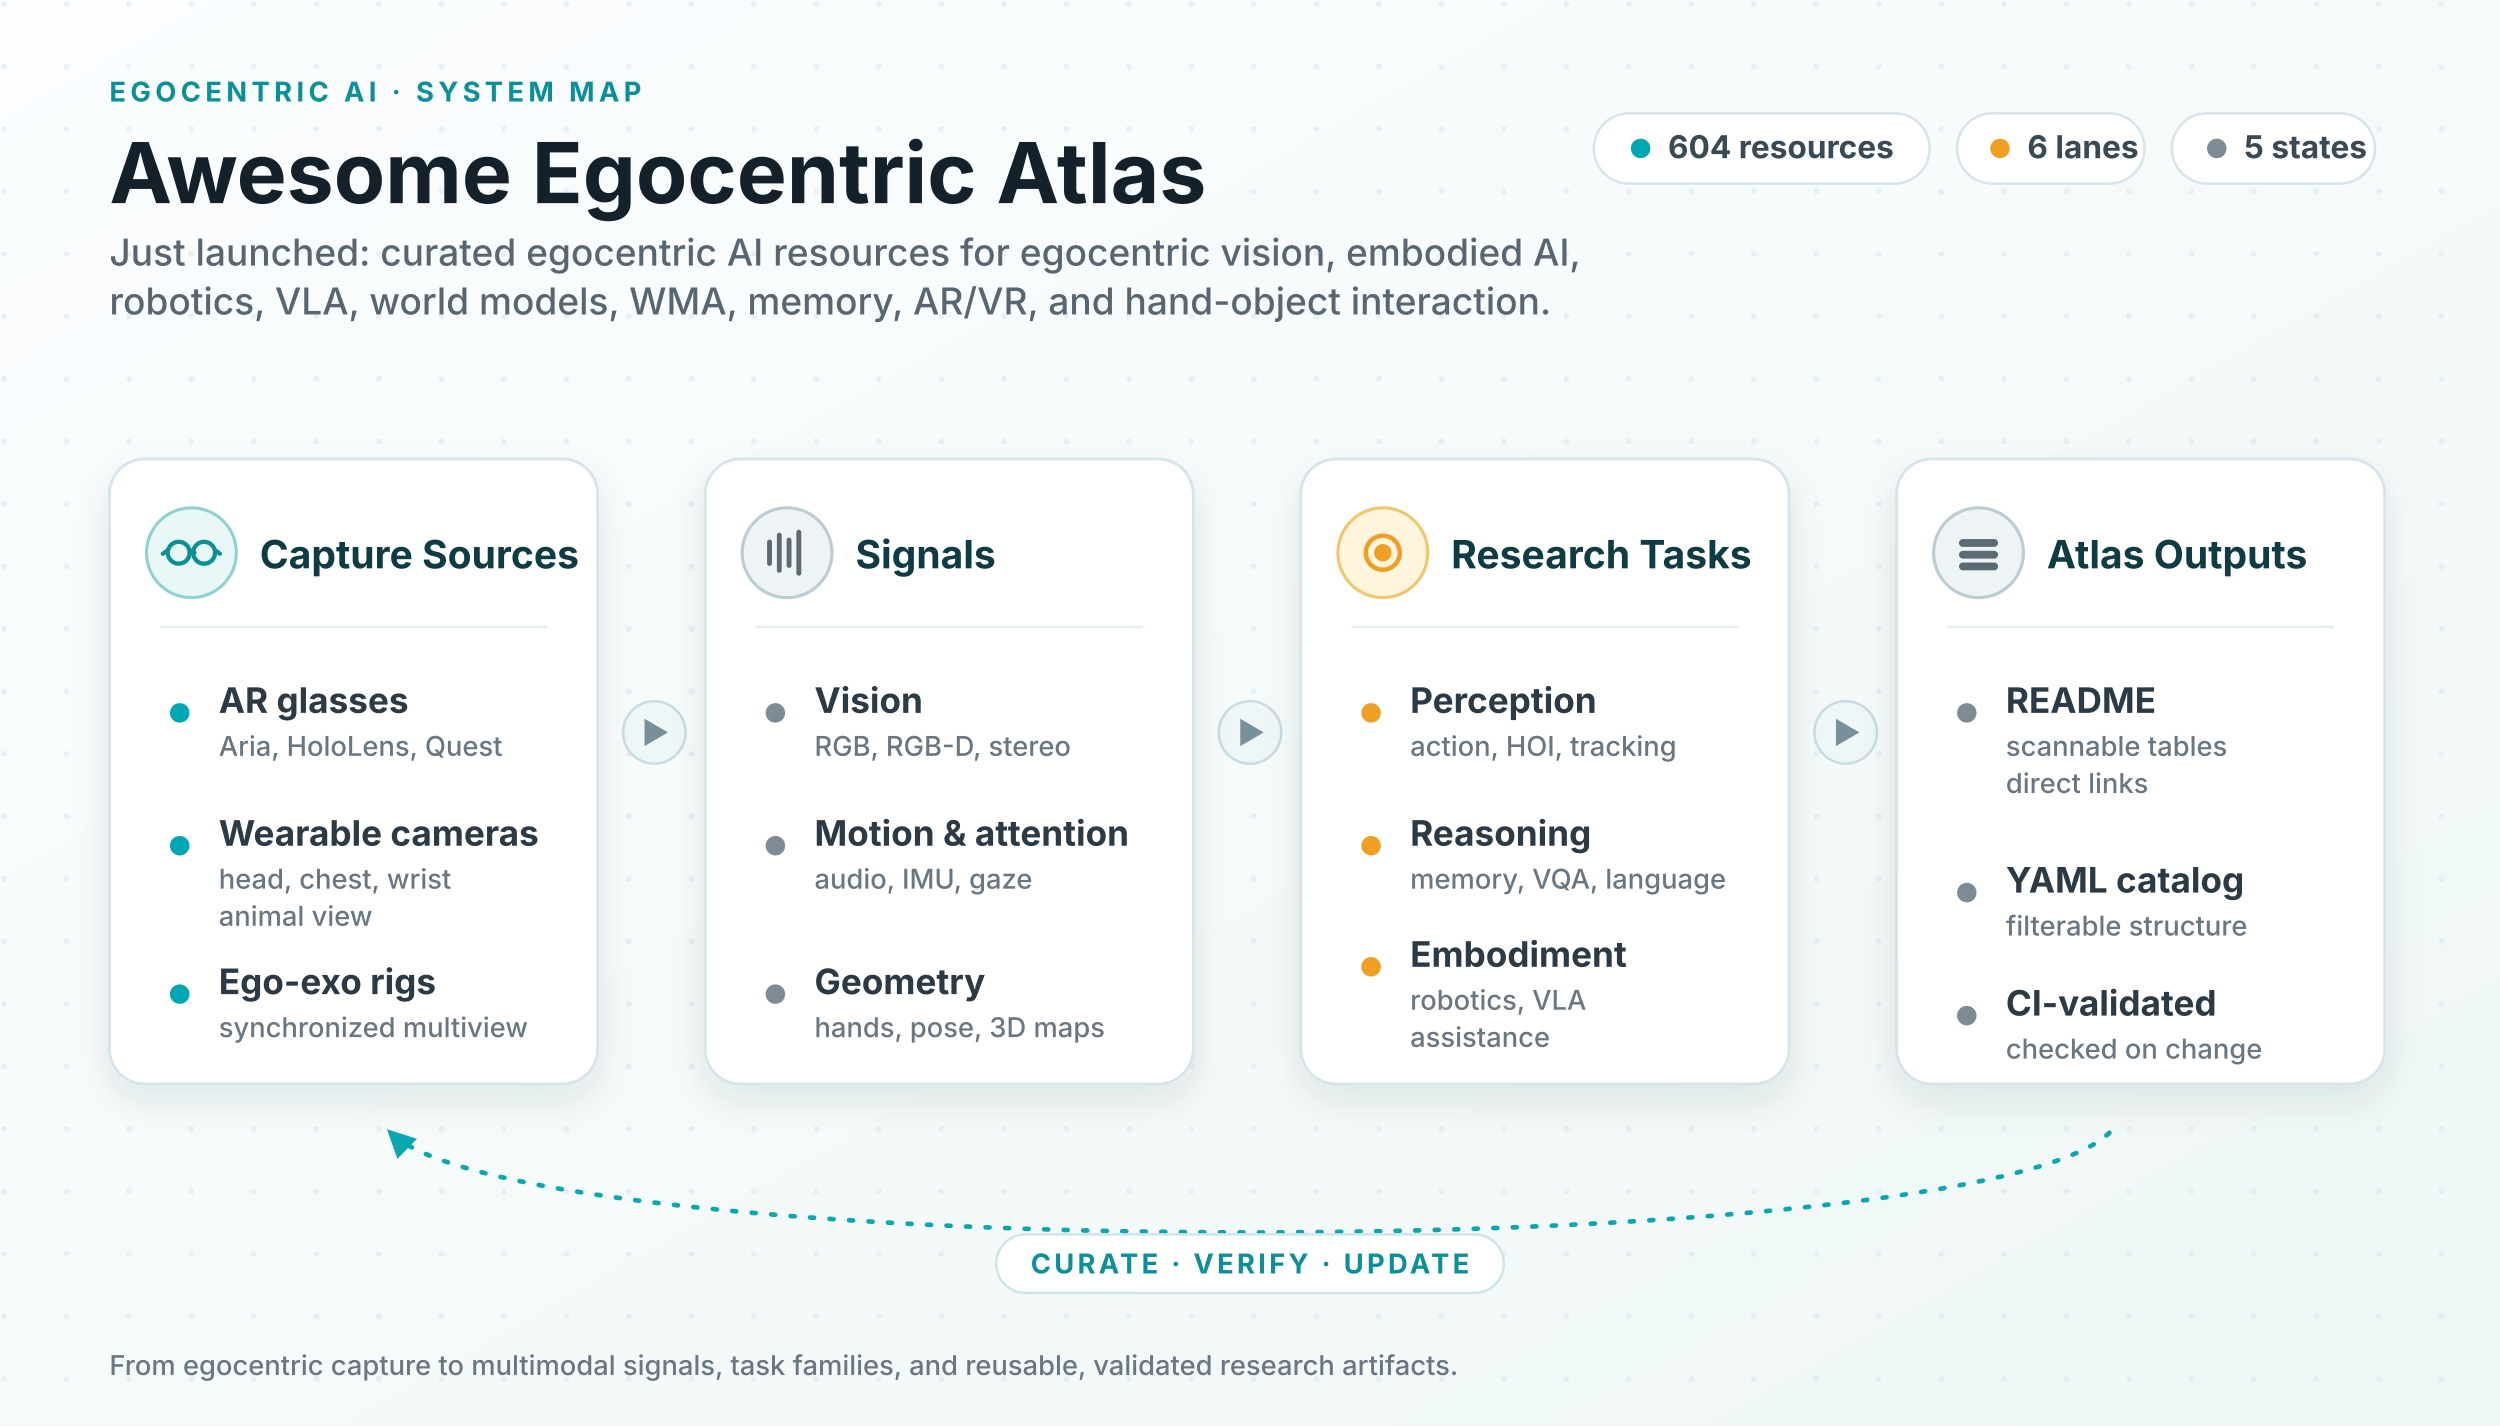
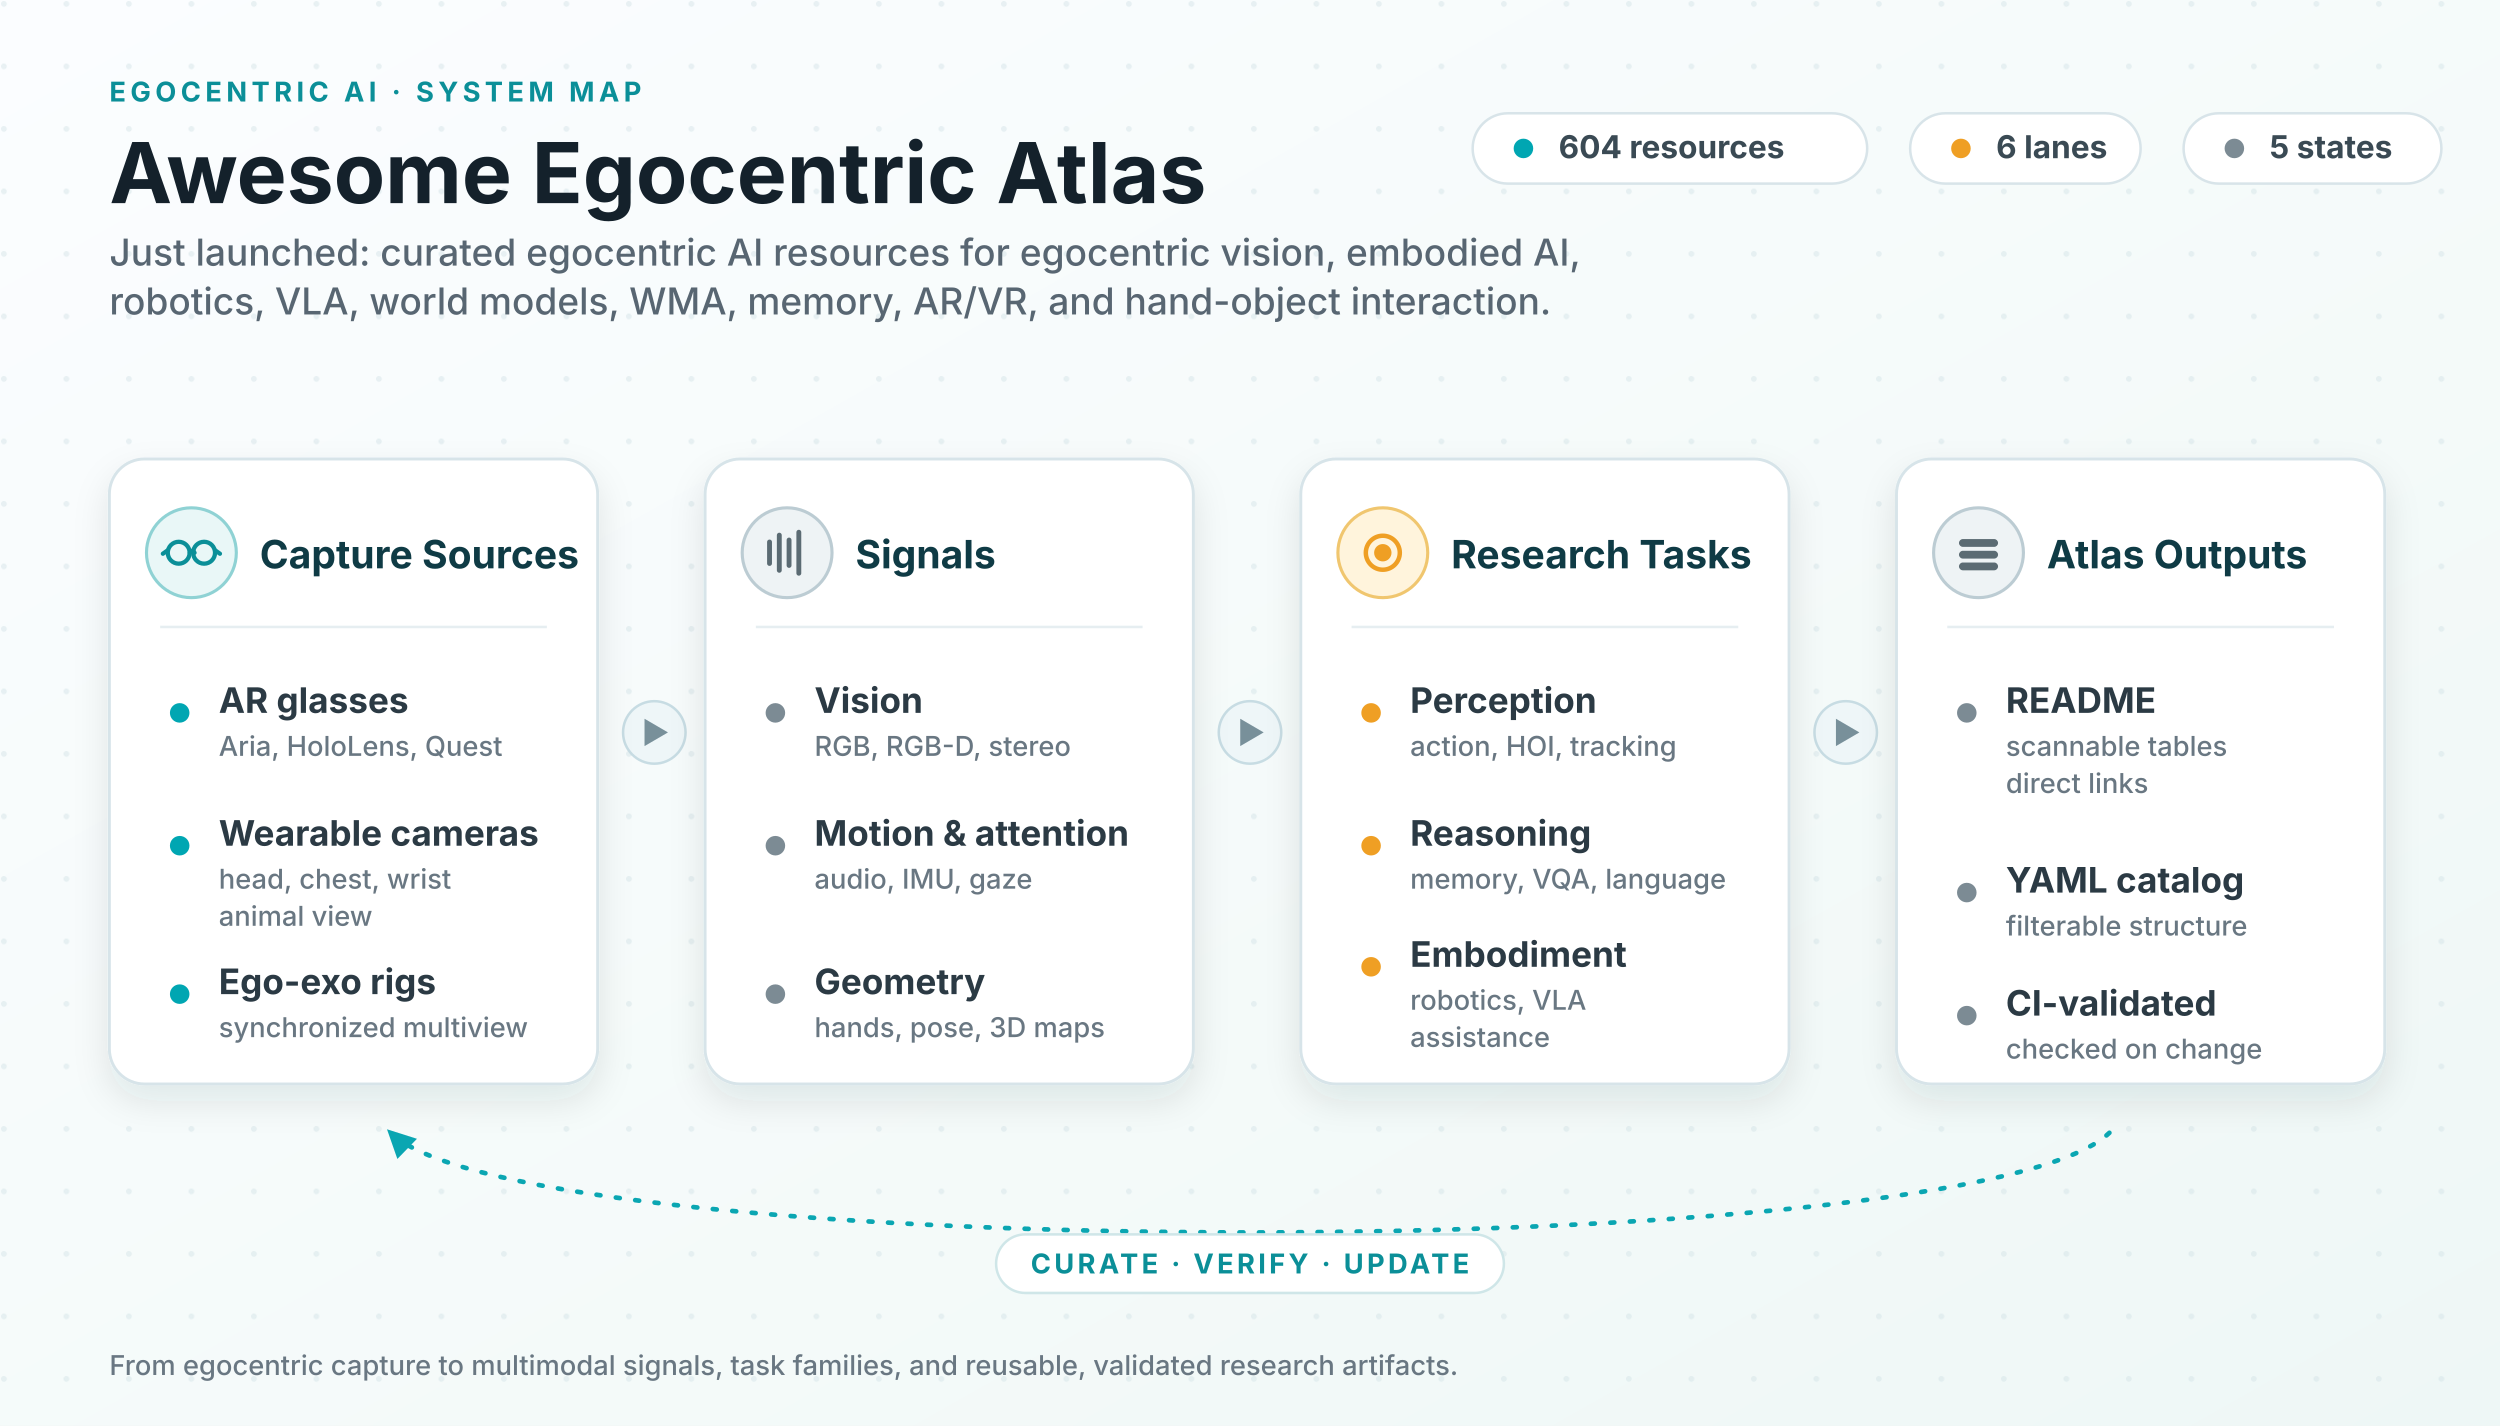
<svg xmlns="http://www.w3.org/2000/svg" viewBox="0 0 1280 730" role="img" aria-labelledby="title desc">
  <defs>
    <linearGradient id="bg" x1="0" x2="1" y1="0" y2="1">
      <stop offset="0" stop-color="#fbfdff" />
      <stop offset="0.62" stop-color="#f4faf9" />
      <stop offset="1" stop-color="#eef7f6" />
    </linearGradient>
    <pattern id="dots" width="32" height="32" patternUnits="userSpaceOnUse">
      <circle cx="2" cy="2" r="1.5" fill="#cfe0e4" opacity="0.42" />
    </pattern>
    <filter id="shadow" x="-13%" y="-14%" width="126%" height="138%">
      <feDropShadow dx="0" dy="8" stdDeviation="9" flood-color="#0f2a33" flood-opacity="0.10" />
    </filter>
    <marker id="loopArrow" viewBox="0 0 10 10" refX="8.2" refY="5" markerWidth="6" markerHeight="6" orient="auto-start-reverse">
      <path d="M0 0 L10 5 L0 10 z" fill="#0aa6b2" />
    </marker>
    <style>
      .ink { fill: #14212b; }
      .sub { fill: #586672; }
      .title { font: 700 43px system-ui, -apple-system, "Segoe UI", sans-serif; }
      .subtitle { font: 500 19px system-ui, -apple-system, "Segoe UI", sans-serif; }
      .kicker { font: 700 14px system-ui, -apple-system, "Segoe UI", sans-serif; fill: #0b8f98; letter-spacing: .16em; }
      .panel { fill: #ffffff; stroke: #d7e4e9; stroke-width: 1.5; filter: url(#shadow); }
      .ph { font: 700 20px system-ui, -apple-system, "Segoe UI", sans-serif; fill: #0f3b45; }
      .row { font: 650 18px system-ui, -apple-system, "Segoe UI", sans-serif; fill: #2b3a44; }
      .rowsub { font: 500 14px system-ui, -apple-system, "Segoe UI", sans-serif; fill: #697782; }
      .divider { stroke: #e6eef1; stroke-width: 1.3; }
      .chip { fill: #ffffff; stroke: #d8e4e9; stroke-width: 1.3; }
      .chiptext { font: 650 16.2px system-ui, -apple-system, "Segoe UI", sans-serif; fill: #3a4a54; }
      .flowBadge { fill: #eef6f8; stroke: #c7dce3; stroke-width: 1.3; }
      .flowGlyph { fill: #78909a; }
      .loop { stroke: #0aa6b2; stroke-width: 2.4; fill: none; stroke-dasharray: 2 8; stroke-linecap: round; }
      .dotT { fill: #00a6b2; }
      .dotA { fill: #ef9f24; }
      .dotN { fill: #7c8b94; }
      .loopText { font: 700 14px system-ui, -apple-system, "Segoe UI", sans-serif; fill: #0b8f98; letter-spacing: .12em; }
    </style>
  </defs>
  <rect width="1280" height="730" fill="url(#bg)" />
  <rect width="1280" height="730" fill="url(#dots)" />
  <text class="kicker" x="56" y="52">EGOCENTRIC AI · SYSTEM MAP</text>
  <text class="title ink" x="56" y="104">Awesome Egocentric Atlas</text>
  <text class="subtitle sub" x="56" y="136">
    <tspan x="56" y="136">Just launched: curated egocentric AI resources for egocentric vision, embodied AI,</tspan>
    <tspan x="56" y="161">robotics, VLA, world models, WMA, memory, AR/VR, and hand-object interaction.</tspan>
  </text>
  <g>
-     <rect class="chip" x="816" y="58" width="172" height="36" rx="18" />
-     <circle class="dotT" cx="840" cy="76" r="5" />
-     <text class="chiptext" x="854" y="81">604 resources</text>
-     <rect class="chip" x="1002" y="58" width="96" height="36" rx="18" />
-     <circle class="dotA" cx="1024" cy="76" r="5" />
-     <text class="chiptext" x="1038" y="81">6 lanes</text>
-     <rect class="chip" x="1112" y="58" width="104" height="36" rx="18" />
-     <circle class="dotN" cx="1135" cy="76" r="5" />
-     <text class="chiptext" x="1149" y="81">5 states</text>
+     <rect class="chip" x="754" y="58" width="202" height="36" rx="18" />
+     <circle class="dotT" cx="780" cy="76" r="5" />
+     <text class="chiptext" x="798" y="81">604 resources</text>
+     <rect class="chip" x="978" y="58" width="118" height="36" rx="18" />
+     <circle class="dotA" cx="1004" cy="76" r="5" />
+     <text class="chiptext" x="1022" y="81">6 lanes</text>
+     <rect class="chip" x="1118" y="58" width="132" height="36" rx="18" />
+     <circle class="dotN" cx="1144" cy="76" r="5" />
+     <text class="chiptext" x="1162" y="81">5 states</text>
  </g>
  <g transform="translate(335 375)">
    <circle class="flowBadge" cx="0" cy="0" r="16" />
    <path class="flowGlyph" d="M-5 -7 L7 0 L-5 7 z" />
  </g>
  <g transform="translate(640 375)">
    <circle class="flowBadge" cx="0" cy="0" r="16" />
    <path class="flowGlyph" d="M-5 -7 L7 0 L-5 7 z" />
  </g>
  <g transform="translate(945 375)">
    <circle class="flowBadge" cx="0" cy="0" r="16" />
    <path class="flowGlyph" d="M-5 -7 L7 0 L-5 7 z" />
  </g>
  <g transform="translate(56 235)">
    <rect class="panel" width="250" height="320" rx="18" />
    <circle cx="42" cy="48" r="23" fill="#e9f7f7" stroke="#8fd2d4" stroke-width="1.6" />
    <g stroke="#0b8f98" stroke-width="2.2" fill="none" stroke-linecap="round">
      <circle cx="35.5" cy="48" r="5.6" />
      <circle cx="48.5" cy="48" r="5.6" />
      <path d="M41.2 48 q1.2 -2 2.4 0" />
      <path d="M29.8 46.8 l-2.4 1.7 M54.2 46.8 l2.4 1.7" />
    </g>
    <text class="ph" x="77" y="56">Capture Sources</text>
    <line class="divider" x1="26" y1="86" x2="224" y2="86" />
    <circle class="dotT" cx="36" cy="130" r="5" />
    <text class="row" x="56" y="130">AR glasses</text>
    <text class="rowsub" x="56" y="152">Aria, HoloLens, Quest</text>
    <circle class="dotT" cx="36" cy="198" r="5" />
    <text class="row" x="56" y="198">Wearable cameras</text>
    <text class="rowsub" x="56" y="220">head, chest, wrist</text>
    <text class="rowsub" x="56" y="239">animal view</text>
    <circle class="dotT" cx="36" cy="274" r="5" />
    <text class="row" x="56" y="274">Ego-exo rigs</text>
    <text class="rowsub" x="56" y="296">synchronized multiview</text>
  </g>
  <g transform="translate(361 235)">
    <rect class="panel" width="250" height="320" rx="18" />
    <circle cx="42" cy="48" r="23" fill="#eef3f5" stroke="#bcccd3" stroke-width="1.6" />
    <g stroke="#5b6b73" stroke-width="2.5" stroke-linecap="round">
      <line x1="33" y1="53.5" x2="33" y2="42.5" />
      <line x1="38" y1="57" x2="38" y2="39" />
      <line x1="43" y1="54.5" x2="43" y2="41.5" />
      <line x1="48" y1="58.5" x2="48" y2="37.5" />
    </g>
    <text class="ph" x="77" y="56">Signals</text>
    <line class="divider" x1="26" y1="86" x2="224" y2="86" />
    <circle class="dotN" cx="36" cy="130" r="5" />
    <text class="row" x="56" y="130">Vision</text>
    <text class="rowsub" x="56" y="152">RGB, RGB-D, stereo</text>
    <circle class="dotN" cx="36" cy="198" r="5" />
    <text class="row" x="56" y="198">Motion &amp; attention</text>
    <text class="rowsub" x="56" y="220">audio, IMU, gaze</text>
    <circle class="dotN" cx="36" cy="274" r="5" />
    <text class="row" x="56" y="274">Geometry</text>
    <text class="rowsub" x="56" y="296">hands, pose, 3D maps</text>
  </g>
  <g transform="translate(666 235)">
    <rect class="panel" width="250" height="320" rx="18" />
    <circle cx="42" cy="48" r="23" fill="#fff4dc" stroke="#f0c66f" stroke-width="1.6" />
    <g stroke="#ef9f24" stroke-width="2.3" fill="none">
      <circle cx="42" cy="48" r="8.7" />
      <circle cx="42" cy="48" r="3.3" fill="#ef9f24" />
    </g>
    <text class="ph" x="77" y="56">Research Tasks</text>
    <line class="divider" x1="26" y1="86" x2="224" y2="86" />
    <circle class="dotA" cx="36" cy="130" r="5" />
    <text class="row" x="56" y="130">Perception</text>
    <text class="rowsub" x="56" y="152">action, HOI, tracking</text>
    <circle class="dotA" cx="36" cy="198" r="5" />
    <text class="row" x="56" y="198">Reasoning</text>
    <text class="rowsub" x="56" y="220">memory, VQA, language</text>
    <circle class="dotA" cx="36" cy="260" r="5" />
    <text class="row" x="56" y="260">Embodiment</text>
    <text class="rowsub" x="56" y="282">robotics, VLA</text>
    <text class="rowsub" x="56" y="301">assistance</text>
  </g>
  <g transform="translate(971 235)">
    <rect class="panel" width="250" height="320" rx="18" />
    <circle cx="42" cy="48" r="23" fill="#eef3f5" stroke="#bcccd3" stroke-width="1.6" />
    <g fill="#5b6b73">
      <rect x="32" y="41" width="20" height="4" rx="2" />
      <rect x="32" y="47" width="20" height="4" rx="2" />
      <rect x="32" y="53" width="20" height="4" rx="2" />
    </g>
    <text class="ph" x="77" y="56">Atlas Outputs</text>
    <line class="divider" x1="26" y1="86" x2="224" y2="86" />
    <circle class="dotN" cx="36" cy="130" r="5" />
    <text class="row" x="56" y="130">README</text>
    <text class="rowsub" x="56" y="152">scannable tables</text>
    <text class="rowsub" x="56" y="171">direct links</text>
    <circle class="dotN" cx="36" cy="222" r="5" />
    <text class="row" x="56" y="222">YAML catalog</text>
    <text class="rowsub" x="56" y="244">filterable structure</text>
    <circle class="dotN" cx="36" cy="285" r="5" />
    <text class="row" x="56" y="285">CI-validated</text>
    <text class="rowsub" x="56" y="307">checked on change</text>
  </g>
  <path class="loop" d="M1080 580 C1010 648 270 648 200 580" marker-end="url(#loopArrow)" />
  <rect x="510" y="632" width="260" height="30" rx="15" fill="#ffffff" stroke="#cfe6e8" stroke-width="1.3" />
  <text class="loopText" x="640" y="652" text-anchor="middle">CURATE · VERIFY · UPDATE</text>
  <text class="rowsub" x="56" y="704">From egocentric capture to multimodal signals, task families, and reusable, validated research artifacts.</text>
</svg>
